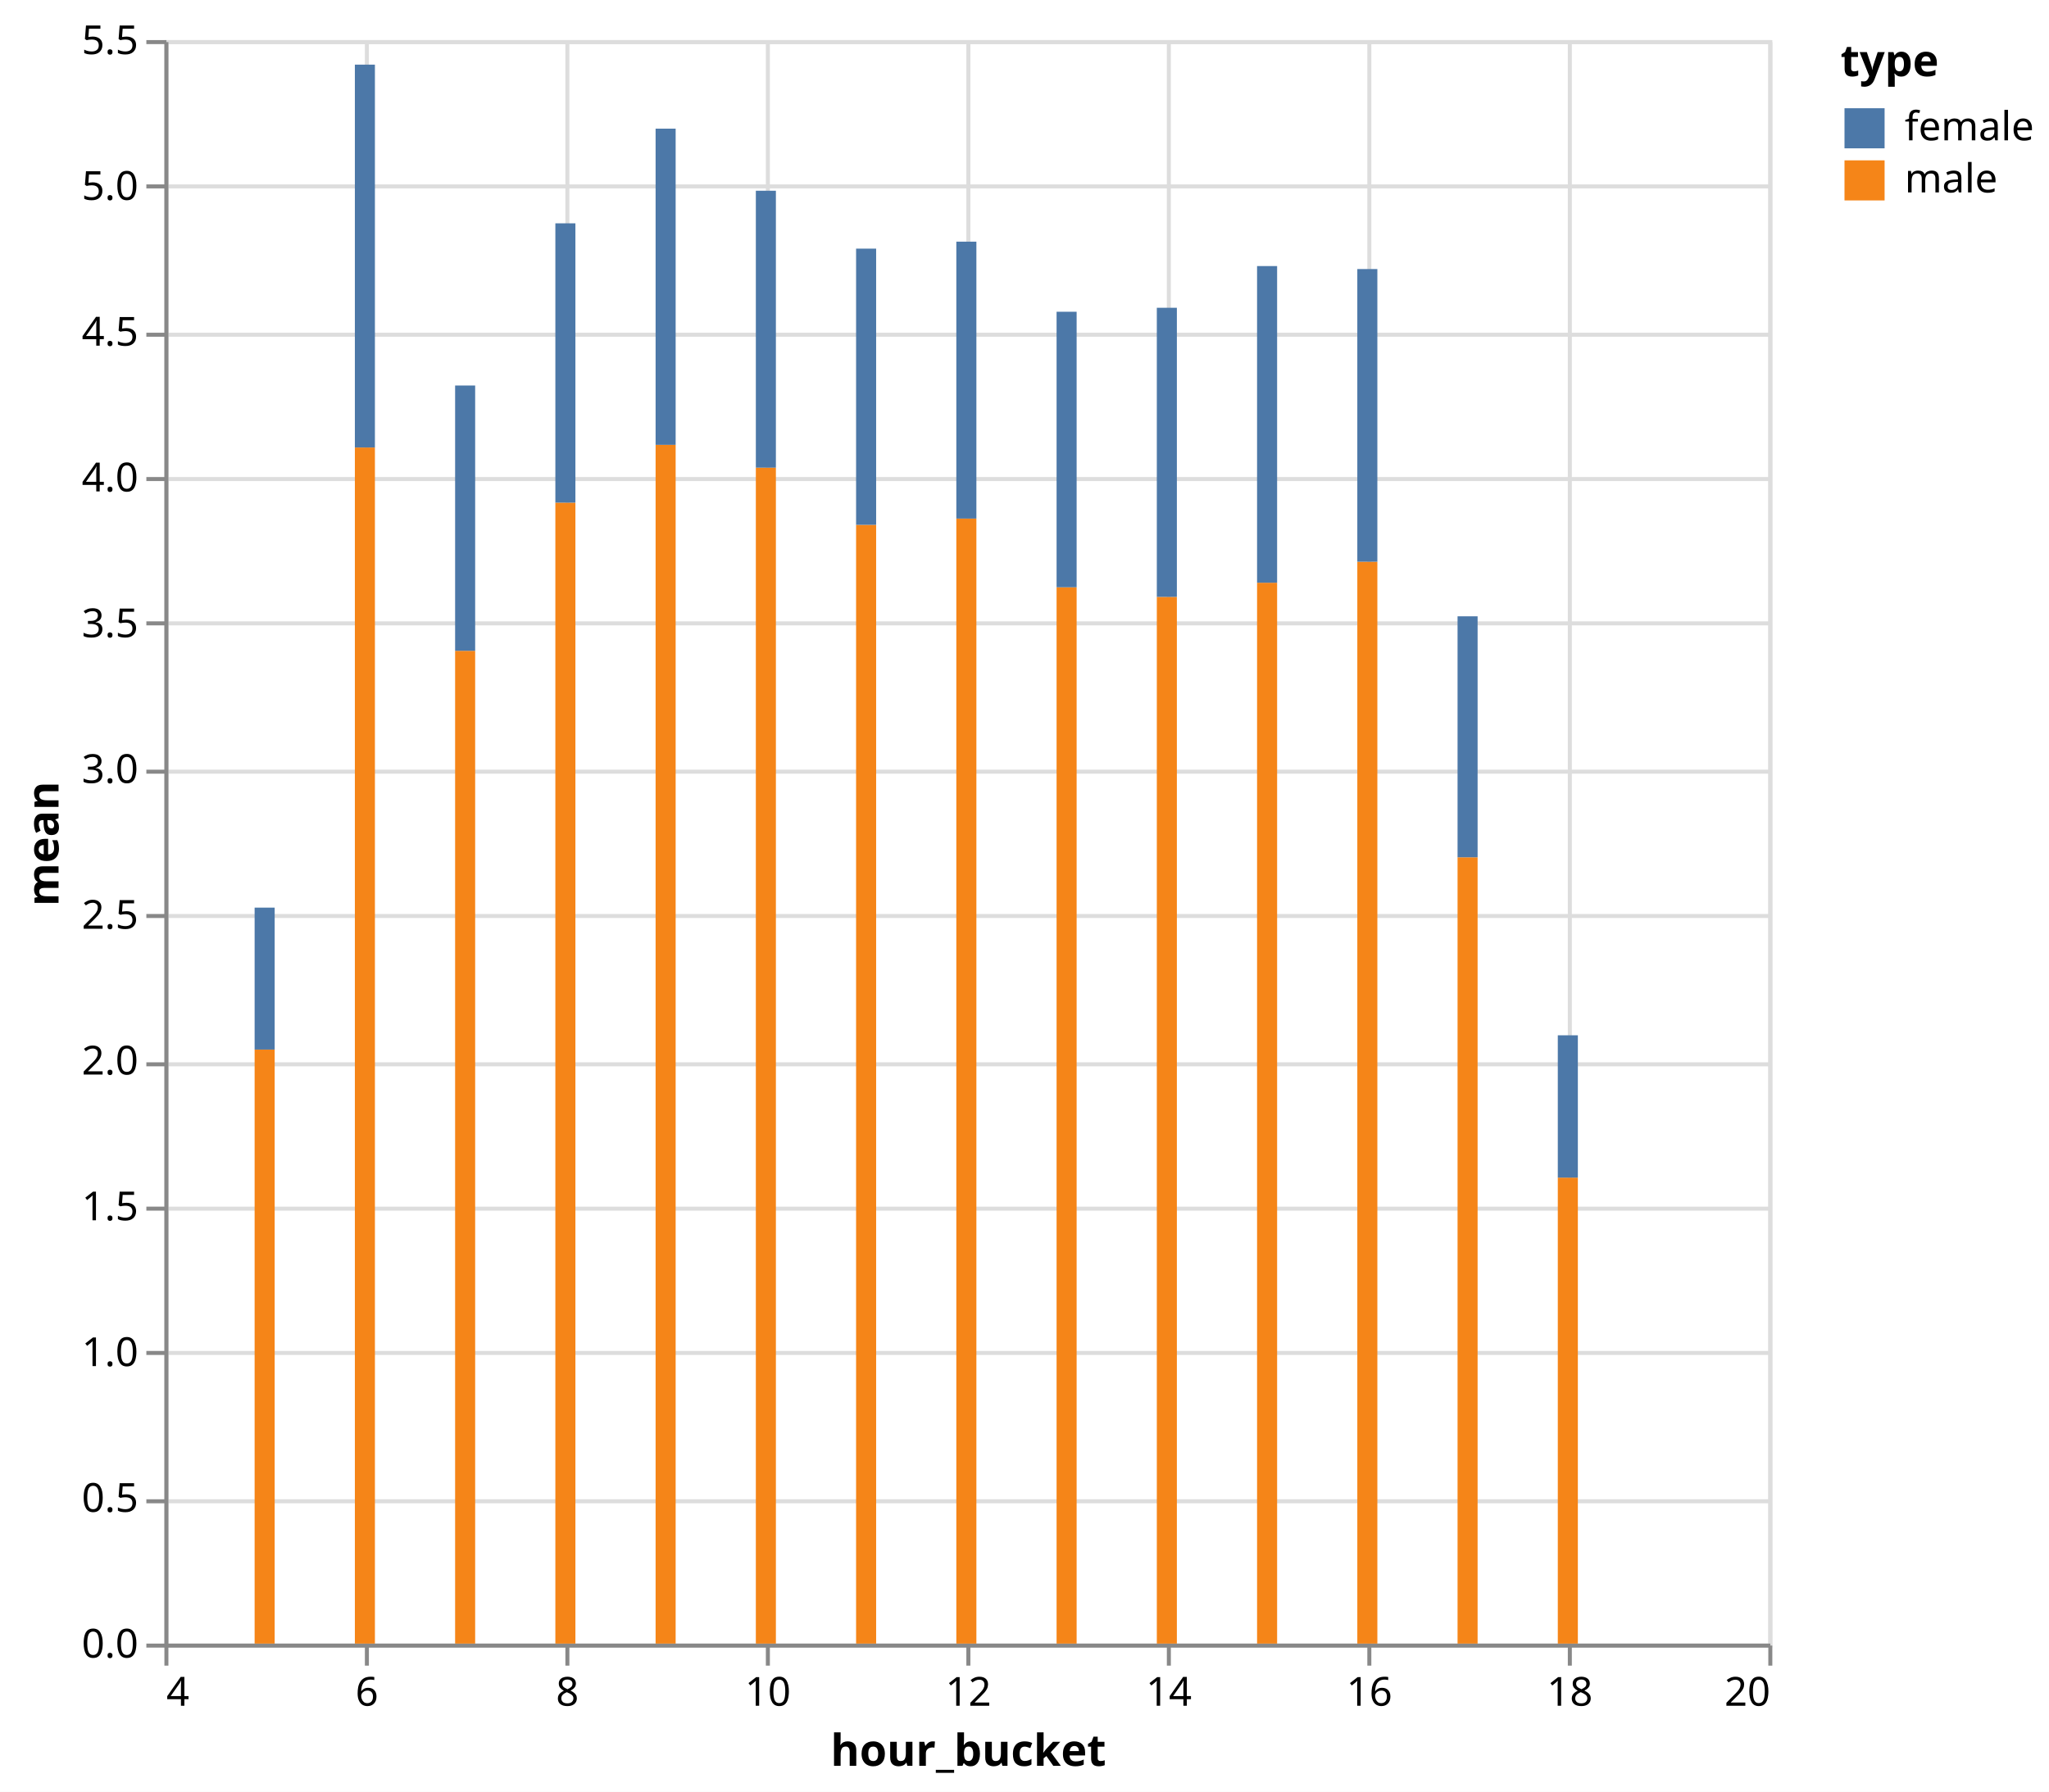
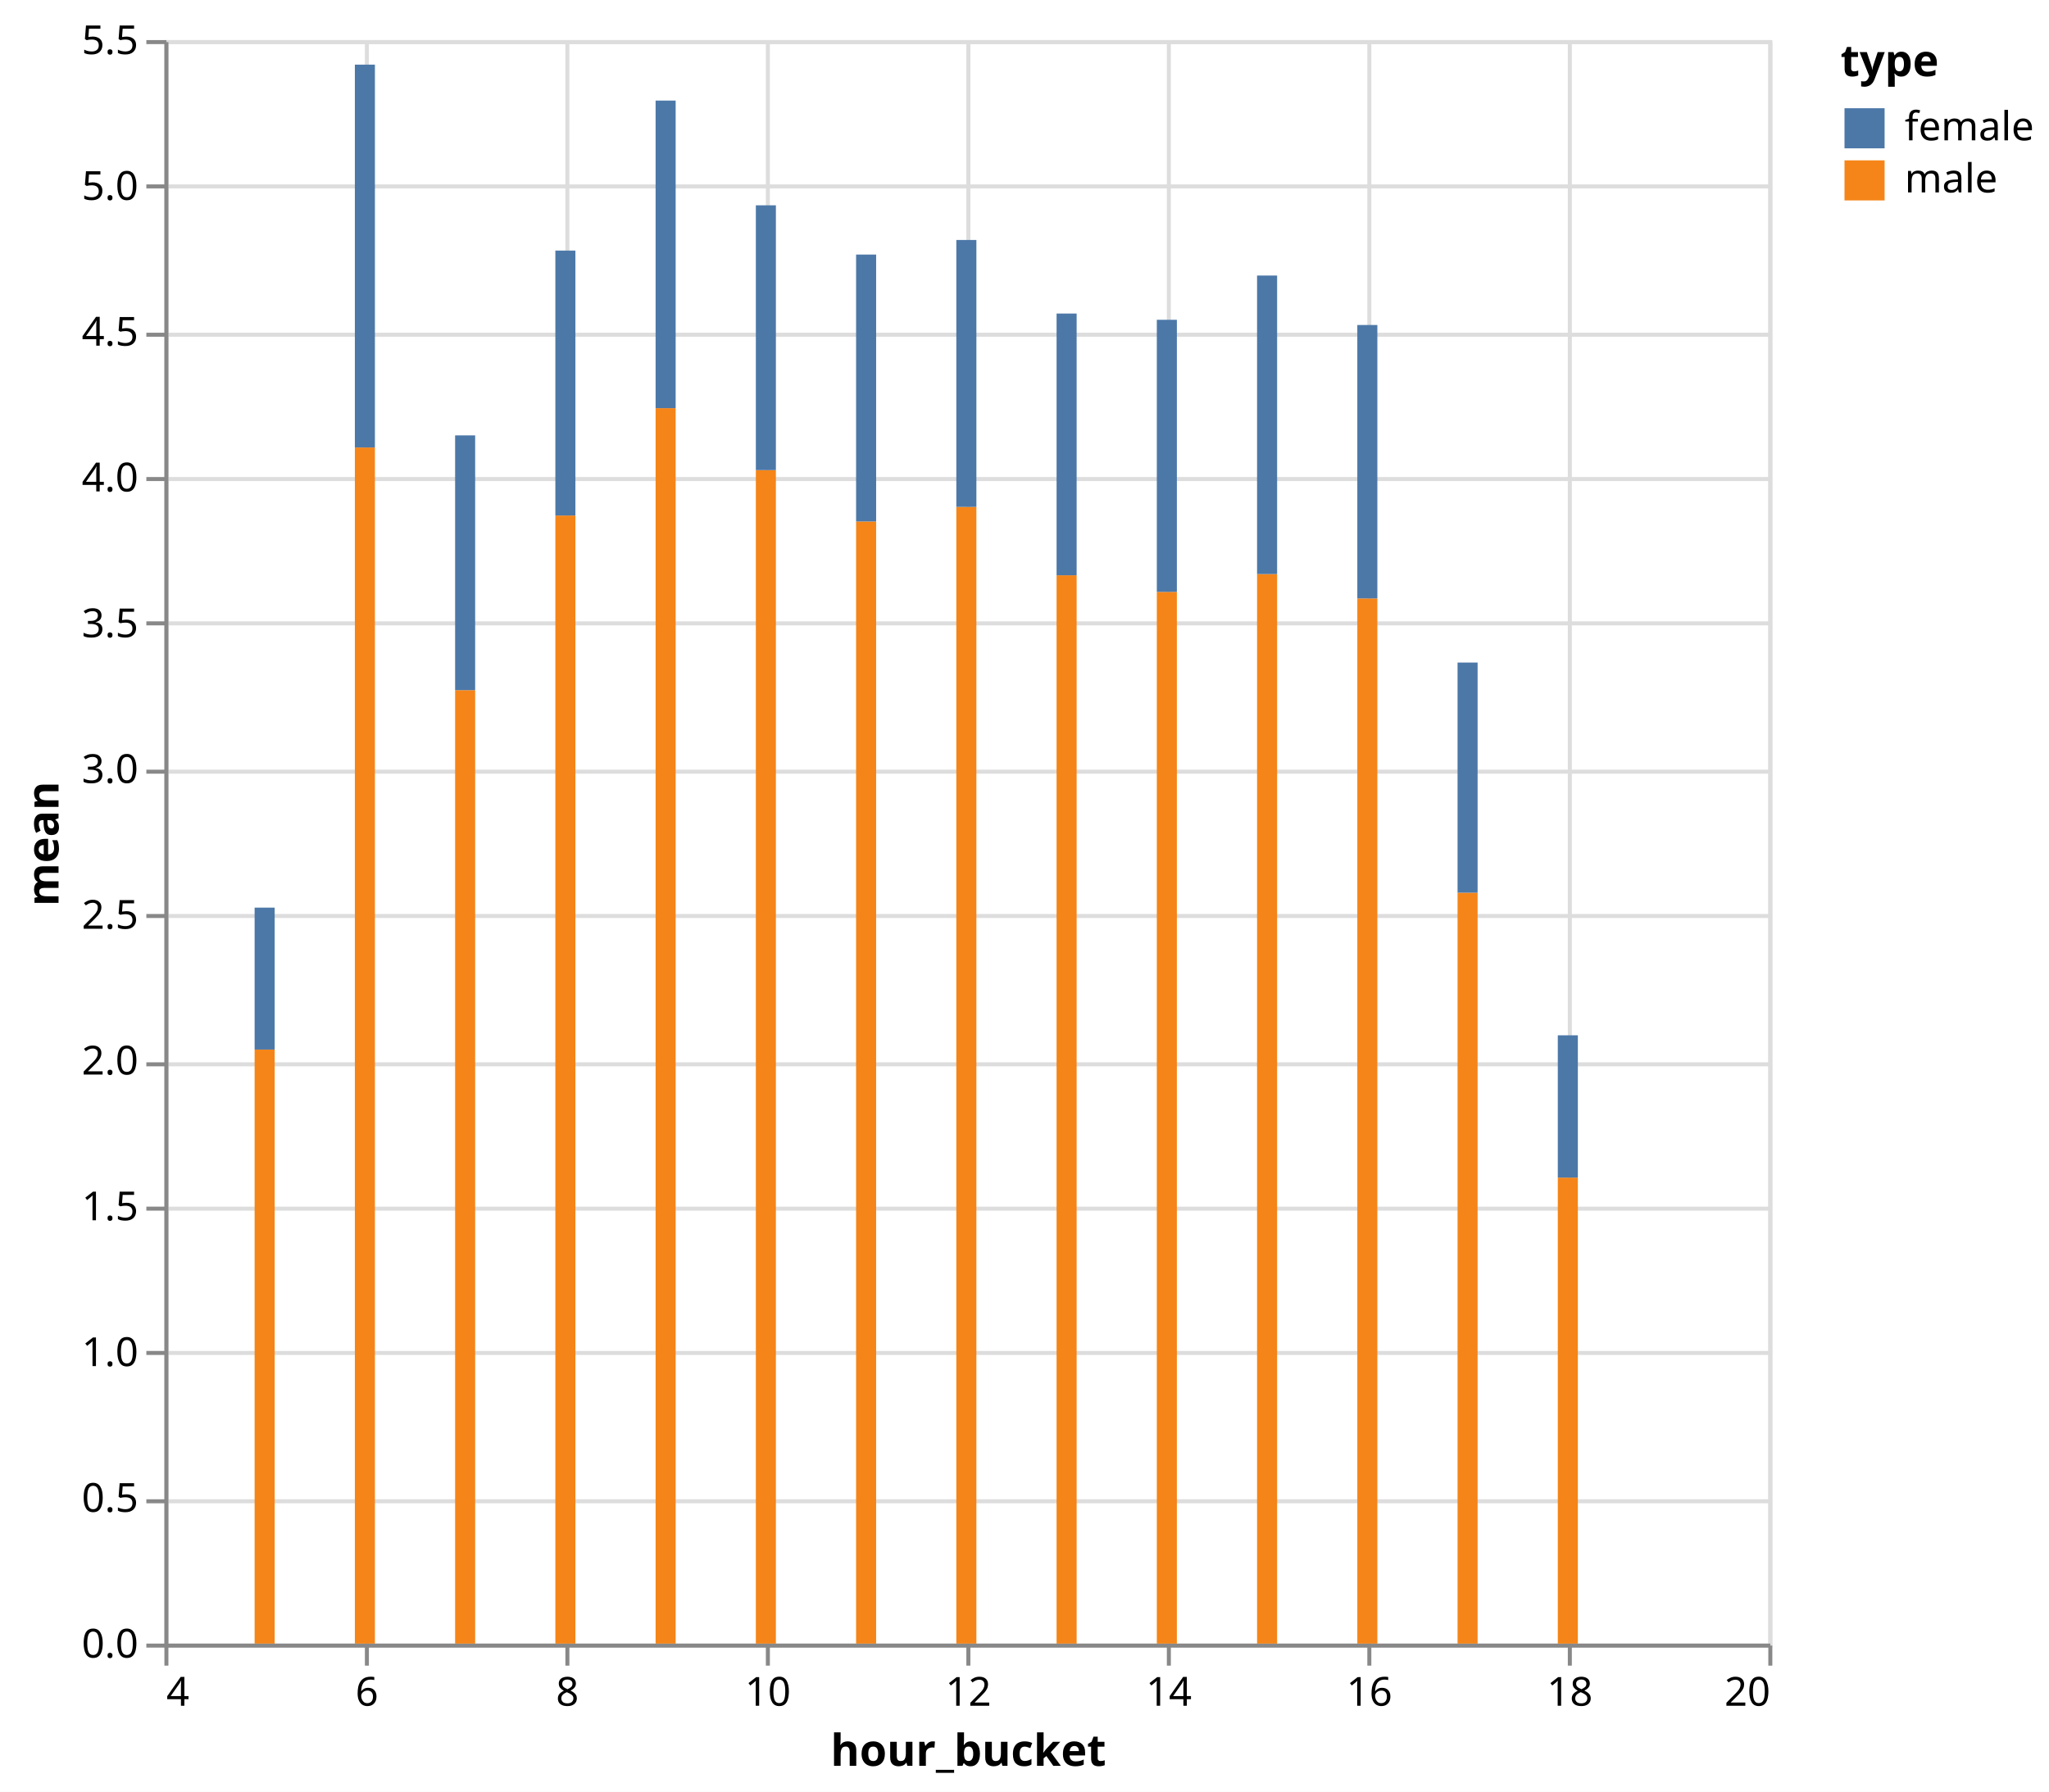
<svg xmlns="http://www.w3.org/2000/svg" version="1.1" class="marks" width="511" height="447" viewBox="0 0 511 447">
  <rect width="511" height="447" fill="white" />
  <g fill="none" stroke-miterlimit="10" transform="translate(41,10)">
    <g class="mark-group role-frame root" role="graphics-object" aria-roledescription="group mark container">
      <g transform="translate(0,0)">
        <path class="background" aria-hidden="true" d="M0.5,0.5h400v400h-400Z" stroke="#ddd" />
        <g>
          <g class="mark-group role-axis" aria-hidden="true">
            <g transform="translate(0.5,400.5)">
              <path class="background" aria-hidden="true" d="M0,0h0v0h0Z" pointer-events="none" />
              <g>
                <g class="mark-rule role-axis-grid" pointer-events="none">
                  <line transform="translate(0,-400)" x2="0" y2="400" stroke="#ddd" stroke-width="1" opacity="1" />
                  <line transform="translate(50,-400)" x2="0" y2="400" stroke="#ddd" stroke-width="1" opacity="1" />
                  <line transform="translate(100,-400)" x2="0" y2="400" stroke="#ddd" stroke-width="1" opacity="1" />
                  <line transform="translate(150,-400)" x2="0" y2="400" stroke="#ddd" stroke-width="1" opacity="1" />
                  <line transform="translate(200,-400)" x2="0" y2="400" stroke="#ddd" stroke-width="1" opacity="1" />
                  <line transform="translate(250,-400)" x2="0" y2="400" stroke="#ddd" stroke-width="1" opacity="1" />
                  <line transform="translate(300,-400)" x2="0" y2="400" stroke="#ddd" stroke-width="1" opacity="1" />
                  <line transform="translate(350,-400)" x2="0" y2="400" stroke="#ddd" stroke-width="1" opacity="1" />
                  <line transform="translate(400,-400)" x2="0" y2="400" stroke="#ddd" stroke-width="1" opacity="1" />
                </g>
              </g>
              <path class="foreground" aria-hidden="true" d="" pointer-events="none" display="none" />
            </g>
          </g>
          <g class="mark-group role-axis" aria-hidden="true">
            <g transform="translate(0.5,0.5)">
              <path class="background" aria-hidden="true" d="M0,0h0v0h0Z" pointer-events="none" />
              <g>
                <g class="mark-rule role-axis-grid" pointer-events="none">
                  <line transform="translate(0,400)" x2="400" y2="0" stroke="#ddd" stroke-width="1" opacity="1" />
                  <line transform="translate(0,364)" x2="400" y2="0" stroke="#ddd" stroke-width="1" opacity="1" />
                  <line transform="translate(0,327)" x2="400" y2="0" stroke="#ddd" stroke-width="1" opacity="1" />
                  <line transform="translate(0,291)" x2="400" y2="0" stroke="#ddd" stroke-width="1" opacity="1" />
                  <line transform="translate(0,255)" x2="400" y2="0" stroke="#ddd" stroke-width="1" opacity="1" />
                  <line transform="translate(0,218)" x2="400" y2="0" stroke="#ddd" stroke-width="1" opacity="1" />
                  <line transform="translate(0,182)" x2="400" y2="0" stroke="#ddd" stroke-width="1" opacity="1" />
                  <line transform="translate(0,145)" x2="400" y2="0" stroke="#ddd" stroke-width="1" opacity="1" />
                  <line transform="translate(0,109)" x2="400" y2="0" stroke="#ddd" stroke-width="1" opacity="1" />
                  <line transform="translate(0,73)" x2="400" y2="0" stroke="#ddd" stroke-width="1" opacity="1" />
                  <line transform="translate(0,36)" x2="400" y2="0" stroke="#ddd" stroke-width="1" opacity="1" />
                  <line transform="translate(0,0)" x2="400" y2="0" stroke="#ddd" stroke-width="1" opacity="1" />
                </g>
              </g>
              <path class="foreground" aria-hidden="true" d="" pointer-events="none" display="none" />
            </g>
          </g>
          <g class="mark-group role-axis" role="graphics-symbol" aria-roledescription="axis" aria-label="X-axis titled 'hour_bucket' for a linear scale with values from 4 to 20">
            <g transform="translate(0.5,400.5)">
              <path class="background" aria-hidden="true" d="M0,0h0v0h0Z" pointer-events="none" />
              <g>
                <g class="mark-rule role-axis-tick" pointer-events="none">
                  <line transform="translate(0,0)" x2="0" y2="5" stroke="#888" stroke-width="1" opacity="1" />
                  <line transform="translate(50,0)" x2="0" y2="5" stroke="#888" stroke-width="1" opacity="1" />
                  <line transform="translate(100,0)" x2="0" y2="5" stroke="#888" stroke-width="1" opacity="1" />
                  <line transform="translate(150,0)" x2="0" y2="5" stroke="#888" stroke-width="1" opacity="1" />
                  <line transform="translate(200,0)" x2="0" y2="5" stroke="#888" stroke-width="1" opacity="1" />
                  <line transform="translate(250,0)" x2="0" y2="5" stroke="#888" stroke-width="1" opacity="1" />
                  <line transform="translate(300,0)" x2="0" y2="5" stroke="#888" stroke-width="1" opacity="1" />
                  <line transform="translate(350,0)" x2="0" y2="5" stroke="#888" stroke-width="1" opacity="1" />
                  <line transform="translate(400,0)" x2="0" y2="5" stroke="#888" stroke-width="1" opacity="1" />
                </g>
                <g class="mark-text role-axis-label" pointer-events="none">
                  <text text-anchor="start" transform="translate(0,15)" font-family="sans-serif" font-size="10px" fill="#000" opacity="1">4</text>
                  <text text-anchor="middle" transform="translate(50,15)" font-family="sans-serif" font-size="10px" fill="#000" opacity="1">6</text>
                  <text text-anchor="middle" transform="translate(100,15)" font-family="sans-serif" font-size="10px" fill="#000" opacity="1">8</text>
                  <text text-anchor="middle" transform="translate(150,15)" font-family="sans-serif" font-size="10px" fill="#000" opacity="1">10</text>
                  <text text-anchor="middle" transform="translate(200,15)" font-family="sans-serif" font-size="10px" fill="#000" opacity="1">12</text>
                  <text text-anchor="middle" transform="translate(250,15)" font-family="sans-serif" font-size="10px" fill="#000" opacity="1">14</text>
                  <text text-anchor="middle" transform="translate(300,15)" font-family="sans-serif" font-size="10px" fill="#000" opacity="1">16</text>
                  <text text-anchor="middle" transform="translate(350,15)" font-family="sans-serif" font-size="10px" fill="#000" opacity="1">18</text>
                  <text text-anchor="end" transform="translate(400,15)" font-family="sans-serif" font-size="10px" fill="#000" opacity="1">20</text>
                </g>
                <g class="mark-rule role-axis-domain" pointer-events="none">
                  <line transform="translate(0,0)" x2="400" y2="0" stroke="#888" stroke-width="1" opacity="1" />
                </g>
                <g class="mark-text role-axis-title" pointer-events="none">
                  <text text-anchor="middle" transform="translate(200,30)" font-family="sans-serif" font-size="11px" font-weight="bold" fill="#000" opacity="1">hour_bucket</text>
                </g>
              </g>
              <path class="foreground" aria-hidden="true" d="" pointer-events="none" display="none" />
            </g>
          </g>
          <g class="mark-group role-axis" role="graphics-symbol" aria-roledescription="axis" aria-label="Y-axis titled 'mean' for a linear scale with values from 0 to 6">
            <g transform="translate(0.5,0.5)">
              <path class="background" aria-hidden="true" d="M0,0h0v0h0Z" pointer-events="none" />
              <g>
                <g class="mark-rule role-axis-tick" pointer-events="none">
                  <line transform="translate(0,400)" x2="-5" y2="0" stroke="#888" stroke-width="1" opacity="1" />
                  <line transform="translate(0,364)" x2="-5" y2="0" stroke="#888" stroke-width="1" opacity="1" />
                  <line transform="translate(0,327)" x2="-5" y2="0" stroke="#888" stroke-width="1" opacity="1" />
                  <line transform="translate(0,291)" x2="-5" y2="0" stroke="#888" stroke-width="1" opacity="1" />
                  <line transform="translate(0,255)" x2="-5" y2="0" stroke="#888" stroke-width="1" opacity="1" />
                  <line transform="translate(0,218)" x2="-5" y2="0" stroke="#888" stroke-width="1" opacity="1" />
                  <line transform="translate(0,182)" x2="-5" y2="0" stroke="#888" stroke-width="1" opacity="1" />
                  <line transform="translate(0,145)" x2="-5" y2="0" stroke="#888" stroke-width="1" opacity="1" />
                  <line transform="translate(0,109)" x2="-5" y2="0" stroke="#888" stroke-width="1" opacity="1" />
                  <line transform="translate(0,73)" x2="-5" y2="0" stroke="#888" stroke-width="1" opacity="1" />
                  <line transform="translate(0,36)" x2="-5" y2="0" stroke="#888" stroke-width="1" opacity="1" />
                  <line transform="translate(0,0)" x2="-5" y2="0" stroke="#888" stroke-width="1" opacity="1" />
                </g>
                <g class="mark-text role-axis-label" pointer-events="none">
                  <text text-anchor="end" transform="translate(-7,403)" font-family="sans-serif" font-size="10px" fill="#000" opacity="1">0.0</text>
                  <text text-anchor="end" transform="translate(-7,366.6364)" font-family="sans-serif" font-size="10px" fill="#000" opacity="1">0.5</text>
                  <text text-anchor="end" transform="translate(-7,330.2727)" font-family="sans-serif" font-size="10px" fill="#000" opacity="1">1.0</text>
                  <text text-anchor="end" transform="translate(-7,293.9091)" font-family="sans-serif" font-size="10px" fill="#000" opacity="1">1.5</text>
                  <text text-anchor="end" transform="translate(-7,257.5455)" font-family="sans-serif" font-size="10px" fill="#000" opacity="1">2.0</text>
                  <text text-anchor="end" transform="translate(-7,221.1818)" font-family="sans-serif" font-size="10px" fill="#000" opacity="1">2.5</text>
                  <text text-anchor="end" transform="translate(-7,184.8182)" font-family="sans-serif" font-size="10px" fill="#000" opacity="1">3.0</text>
                  <text text-anchor="end" transform="translate(-7,148.4545)" font-family="sans-serif" font-size="10px" fill="#000" opacity="1">3.5</text>
                  <text text-anchor="end" transform="translate(-7,112.0909)" font-family="sans-serif" font-size="10px" fill="#000" opacity="1">4.0</text>
                  <text text-anchor="end" transform="translate(-7,75.72727)" font-family="sans-serif" font-size="10px" fill="#000" opacity="1">4.5</text>
                  <text text-anchor="end" transform="translate(-7,39.36364)" font-family="sans-serif" font-size="10px" fill="#000" opacity="1">5.0</text>
                  <text text-anchor="end" transform="translate(-7,3)" font-family="sans-serif" font-size="10px" fill="#000" opacity="1">5.5</text>
                </g>
                <g class="mark-rule role-axis-domain" pointer-events="none">
                  <line transform="translate(0,400)" x2="0" y2="-400" stroke="#888" stroke-width="1" opacity="1" />
                </g>
                <g class="mark-text role-axis-title" pointer-events="none">
                  <text text-anchor="middle" transform="translate(-24.90137,200) rotate(-90) translate(0,-2)" font-family="sans-serif" font-size="11px" font-weight="bold" fill="#000" opacity="1">mean</text>
                </g>
              </g>
              <path class="foreground" aria-hidden="true" d="" pointer-events="none" display="none" />
            </g>
          </g>
          <g class="mark-rect role-mark marks" role="graphics-object" aria-roledescription="rect mark container">
            <path aria-label="hour_bucket: 5; mean: 2.03745318352; type: male" role="graphics-symbol" aria-roledescription="bar" d="M22.5,251.822h5v148.178h-5Z" fill="#f58518" />
            <path aria-label="hour_bucket: 6; mean: 4.10263157895; type: male" role="graphics-symbol" aria-roledescription="bar" d="M47.5,101.627h5v298.373h-5Z" fill="#f58518" />
-             <path aria-label="hour_bucket: 7; mean: 3.4052532833; type: male" role="graphics-symbol" aria-roledescription="bar" d="M72.5,152.345h5v247.655h-5Z" fill="#f58518" />
-             <path aria-label="hour_bucket: 8; mean: 3.91348600509; type: male" role="graphics-symbol" aria-roledescription="bar" d="M97.5,115.383h5v284.617h-5Z" fill="#f58518" />
-             <path aria-label="hour_bucket: 9; mean: 4.11177170036; type: male" role="graphics-symbol" aria-roledescription="bar" d="M122.5,100.962h5v299.038h-5Z" fill="#f58518" />
-             <path aria-label="hour_bucket: 10; mean: 4.03349282297; type: male" role="graphics-symbol" aria-roledescription="bar" d="M147.5,106.655h5v293.345h-5Z" fill="#f58518" />
-             <path aria-label="hour_bucket: 11; mean: 3.83732057416; type: male" role="graphics-symbol" aria-roledescription="bar" d="M172.5,120.922h5v279.078h-5Z" fill="#f58518" />
-             <path aria-label="hour_bucket: 12; mean: 3.85885167464; type: male" role="graphics-symbol" aria-roledescription="bar" d="M197.5,119.356h5v280.644h-5Z" fill="#f58518" />
-             <path aria-label="hour_bucket: 13; mean: 3.62320574163; type: male" role="graphics-symbol" aria-roledescription="bar" d="M222.5,136.494h5v263.506h-5Z" fill="#f58518" />
-             <path aria-label="hour_bucket: 14; mean: 3.59020310633; type: male" role="graphics-symbol" aria-roledescription="bar" d="M247.5,138.894h5v261.106h-5Z" fill="#f58518" />
-             <path aria-label="hour_bucket: 15; mean: 3.63875598086; type: male" role="graphics-symbol" aria-roledescription="bar" d="M272.5,135.363h5v264.637h-5Z" fill="#f58518" />
-             <path aria-label="hour_bucket: 16; mean: 3.71079691517; type: male" role="graphics-symbol" aria-roledescription="bar" d="M297.5,130.124h5v269.876h-5Z" fill="#f58518" />
-             <path aria-label="hour_bucket: 17; mean: 2.69696969697; type: male" role="graphics-symbol" aria-roledescription="bar" d="M322.5,203.857h5v196.143h-5Z" fill="#f58518" />
+             <path aria-label="hour_bucket: 7; mean: 3.27027027027; type: male" role="graphics-symbol" aria-roledescription="bar" d="M72.5,162.162h5v237.838h-5Z" fill="#f58518" />
+             <path aria-label="hour_bucket: 8; mean: 3.86923076923; type: male" role="graphics-symbol" aria-roledescription="bar" d="M97.5,118.601h5v281.399h-5Z" fill="#f58518" />
+             <path aria-label="hour_bucket: 9; mean: 4.23755186722; type: male" role="graphics-symbol" aria-roledescription="bar" d="M122.5,91.814h5v308.186h-5Z" fill="#f58518" />
+             <path aria-label="hour_bucket: 10; mean: 4.02502606882; type: male" role="graphics-symbol" aria-roledescription="bar" d="M147.5,107.271h5v292.729h-5Z" fill="#f58518" />
+             <path aria-label="hour_bucket: 11; mean: 3.8488008342; type: male" role="graphics-symbol" aria-roledescription="bar" d="M172.5,120.087h5v279.913h-5Z" fill="#f58518" />
+             <path aria-label="hour_bucket: 12; mean: 3.89885297185; type: male" role="graphics-symbol" aria-roledescription="bar" d="M197.5,116.447h5v283.553h-5Z" fill="#f58518" />
+             <path aria-label="hour_bucket: 13; mean: 3.66423357664; type: male" role="graphics-symbol" aria-roledescription="bar" d="M222.5,133.51h5v266.49h-5Z" fill="#f58518" />
+             <path aria-label="hour_bucket: 14; mean: 3.60729166667; type: male" role="graphics-symbol" aria-roledescription="bar" d="M247.5,137.652h5v262.348h-5Z" fill="#f58518" />
+             <path aria-label="hour_bucket: 15; mean: 3.66840458811; type: male" role="graphics-symbol" aria-roledescription="bar" d="M272.5,133.207h5v266.793h-5Z" fill="#f58518" />
+             <path aria-label="hour_bucket: 16; mean: 3.58490566038; type: male" role="graphics-symbol" aria-roledescription="bar" d="M297.5,139.28h5v260.72h-5Z" fill="#f58518" />
+             <path aria-label="hour_bucket: 17; mean: 2.57556270096; type: male" role="graphics-symbol" aria-roledescription="bar" d="M322.5,212.686h5v187.314h-5Z" fill="#f58518" />
            <path aria-label="hour_bucket: 18; mean: 1.59827213823; type: male" role="graphics-symbol" aria-roledescription="bar" d="M347.5,283.762h5v116.238h-5Z" fill="#f58518" />
            <path aria-label="hour_bucket: 5; mean: 0.486891385768; type: female" role="graphics-symbol" aria-roledescription="bar" d="M22.5,216.411h5v35.41h-5Z" fill="#4c78a8" />
            <path aria-label="hour_bucket: 6; mean: 1.31315789474; type: female" role="graphics-symbol" aria-roledescription="bar" d="M47.5,6.124h5v95.502h-5Z" fill="#4c78a8" />
-             <path aria-label="hour_bucket: 7; mean: 0.909943714822; type: female" role="graphics-symbol" aria-roledescription="bar" d="M72.5,86.167h5v66.178h-5Z" fill="#4c78a8" />
-             <path aria-label="hour_bucket: 8; mean: 0.958015267176; type: female" role="graphics-symbol" aria-roledescription="bar" d="M97.5,45.709h5v69.674h-5Z" fill="#4c78a8" />
-             <path aria-label="hour_bucket: 9; mean: 1.08442330559; type: female" role="graphics-symbol" aria-roledescription="bar" d="M122.5,22.095h5v78.867h-5Z" fill="#4c78a8" />
-             <path aria-label="hour_bucket: 10; mean: 0.94976076555; type: female" role="graphics-symbol" aria-roledescription="bar" d="M147.5,37.582h5v69.074h-5Z" fill="#4c78a8" />
-             <path aria-label="hour_bucket: 11; mean: 0.947368421053; type: female" role="graphics-symbol" aria-roledescription="bar" d="M172.5,52.023h5v68.9h-5Z" fill="#4c78a8" />
-             <path aria-label="hour_bucket: 12; mean: 0.94976076555; type: female" role="graphics-symbol" aria-roledescription="bar" d="M197.5,50.283h5v69.074h-5Z" fill="#4c78a8" />
-             <path aria-label="hour_bucket: 13; mean: 0.944976076555; type: female" role="graphics-symbol" aria-roledescription="bar" d="M222.5,67.769h5v68.726h-5Z" fill="#4c78a8" />
-             <path aria-label="hour_bucket: 14; mean: 0.991636798088; type: female" role="graphics-symbol" aria-roledescription="bar" d="M247.5,66.775h5v72.119h-5Z" fill="#4c78a8" />
-             <path aria-label="hour_bucket: 15; mean: 1.08612440191; type: female" role="graphics-symbol" aria-roledescription="bar" d="M272.5,56.372h5v78.991h-5Z" fill="#4c78a8" />
-             <path aria-label="hour_bucket: 16; mean: 1.00385604113; type: female" role="graphics-symbol" aria-roledescription="bar" d="M297.5,57.116h5v73.008h-5Z" fill="#4c78a8" />
-             <path aria-label="hour_bucket: 17; mean: 0.826599326599; type: female" role="graphics-symbol" aria-roledescription="bar" d="M322.5,143.74h5v60.116h-5Z" fill="#4c78a8" />
+             <path aria-label="hour_bucket: 7; mean: 0.873873873874; type: female" role="graphics-symbol" aria-roledescription="bar" d="M72.5,98.608h5v63.554h-5Z" fill="#4c78a8" />
+             <path aria-label="hour_bucket: 8; mean: 0.908791208791; type: female" role="graphics-symbol" aria-roledescription="bar" d="M97.5,52.507h5v66.094h-5Z" fill="#4c78a8" />
+             <path aria-label="hour_bucket: 9; mean: 1.05497925311; type: female" role="graphics-symbol" aria-roledescription="bar" d="M122.5,15.089h5v76.726h-5Z" fill="#4c78a8" />
+             <path aria-label="hour_bucket: 10; mean: 0.908237747654; type: female" role="graphics-symbol" aria-roledescription="bar" d="M147.5,41.217h5v66.054h-5Z" fill="#4c78a8" />
+             <path aria-label="hour_bucket: 11; mean: 0.915537017727; type: female" role="graphics-symbol" aria-roledescription="bar" d="M172.5,53.503h5v66.585h-5Z" fill="#4c78a8" />
+             <path aria-label="hour_bucket: 12; mean: 0.915537017727; type: female" role="graphics-symbol" aria-roledescription="bar" d="M197.5,49.863h5v66.585h-5Z" fill="#4c78a8" />
+             <path aria-label="hour_bucket: 13; mean: 0.897810218978; type: female" role="graphics-symbol" aria-roledescription="bar" d="M222.5,68.215h5v65.295h-5Z" fill="#4c78a8" />
+             <path aria-label="hour_bucket: 14; mean: 0.933333333333; type: female" role="graphics-symbol" aria-roledescription="bar" d="M247.5,69.773h5v67.879h-5Z" fill="#4c78a8" />
+             <path aria-label="hour_bucket: 15; mean: 1.02398331595; type: female" role="graphics-symbol" aria-roledescription="bar" d="M272.5,58.735h5v74.472h-5Z" fill="#4c78a8" />
+             <path aria-label="hour_bucket: 16; mean: 0.937846836848; type: female" role="graphics-symbol" aria-roledescription="bar" d="M297.5,71.073h5v68.207h-5Z" fill="#4c78a8" />
+             <path aria-label="hour_bucket: 17; mean: 0.789389067524; type: female" role="graphics-symbol" aria-roledescription="bar" d="M322.5,155.276h5v57.41h-5Z" fill="#4c78a8" />
            <path aria-label="hour_bucket: 18; mean: 0.488120950324; type: female" role="graphics-symbol" aria-roledescription="bar" d="M347.5,248.262h5v35.5h-5Z" fill="#4c78a8" />
          </g>
          <g class="mark-group role-legend" role="graphics-symbol" aria-roledescription="legend" aria-label="Symbol legend titled 'type' for fill color with 2 values: female, male">
            <g transform="translate(418,0)">
              <path class="background" aria-hidden="true" d="M0,0h47v40h-47Z" pointer-events="none" />
              <g>
                <g class="mark-group role-legend-entry">
                  <g transform="translate(0,16)">
                    <path class="background" aria-hidden="true" d="M0,0h0v0h0Z" pointer-events="none" />
                    <g>
                      <g class="mark-group role-scope" role="graphics-object" aria-roledescription="group mark container">
                        <g transform="translate(0,0)">
                          <path class="background" aria-hidden="true" d="M0,0h46.015v11h-46.015Z" pointer-events="none" opacity="1" />
                          <g>
                            <g class="mark-symbol role-legend-symbol" pointer-events="none">
                              <path transform="translate(6,6)" d="M-5,-5h10v10h-10Z" fill="#4c78a8" stroke-width="1.5" opacity="1" />
                            </g>
                            <g class="mark-text role-legend-label" pointer-events="none">
                              <text text-anchor="start" transform="translate(16,9)" font-family="sans-serif" font-size="10px" fill="#000" opacity="1">female</text>
                            </g>
                          </g>
                          <path class="foreground" aria-hidden="true" d="" pointer-events="none" display="none" />
                        </g>
                        <g transform="translate(0,13)">
                          <path class="background" aria-hidden="true" d="M0,0h46.015v11h-46.015Z" pointer-events="none" opacity="1" />
                          <g>
                            <g class="mark-symbol role-legend-symbol" pointer-events="none">
                              <path transform="translate(6,6)" d="M-5,-5h10v10h-10Z" fill="#f58518" stroke-width="1.5" opacity="1" />
                            </g>
                            <g class="mark-text role-legend-label" pointer-events="none">
                              <text text-anchor="start" transform="translate(16,9)" font-family="sans-serif" font-size="10px" fill="#000" opacity="1">male</text>
                            </g>
                          </g>
                          <path class="foreground" aria-hidden="true" d="" pointer-events="none" display="none" />
                        </g>
                      </g>
                    </g>
                    <path class="foreground" aria-hidden="true" d="" pointer-events="none" display="none" />
                  </g>
                </g>
                <g class="mark-text role-legend-title" pointer-events="none">
                  <text text-anchor="start" transform="translate(0,9)" font-family="sans-serif" font-size="11px" font-weight="bold" fill="#000" opacity="1">type</text>
                </g>
              </g>
              <path class="foreground" aria-hidden="true" d="" pointer-events="none" display="none" />
            </g>
          </g>
        </g>
        <path class="foreground" aria-hidden="true" d="" display="none" />
      </g>
    </g>
  </g>
</svg>
